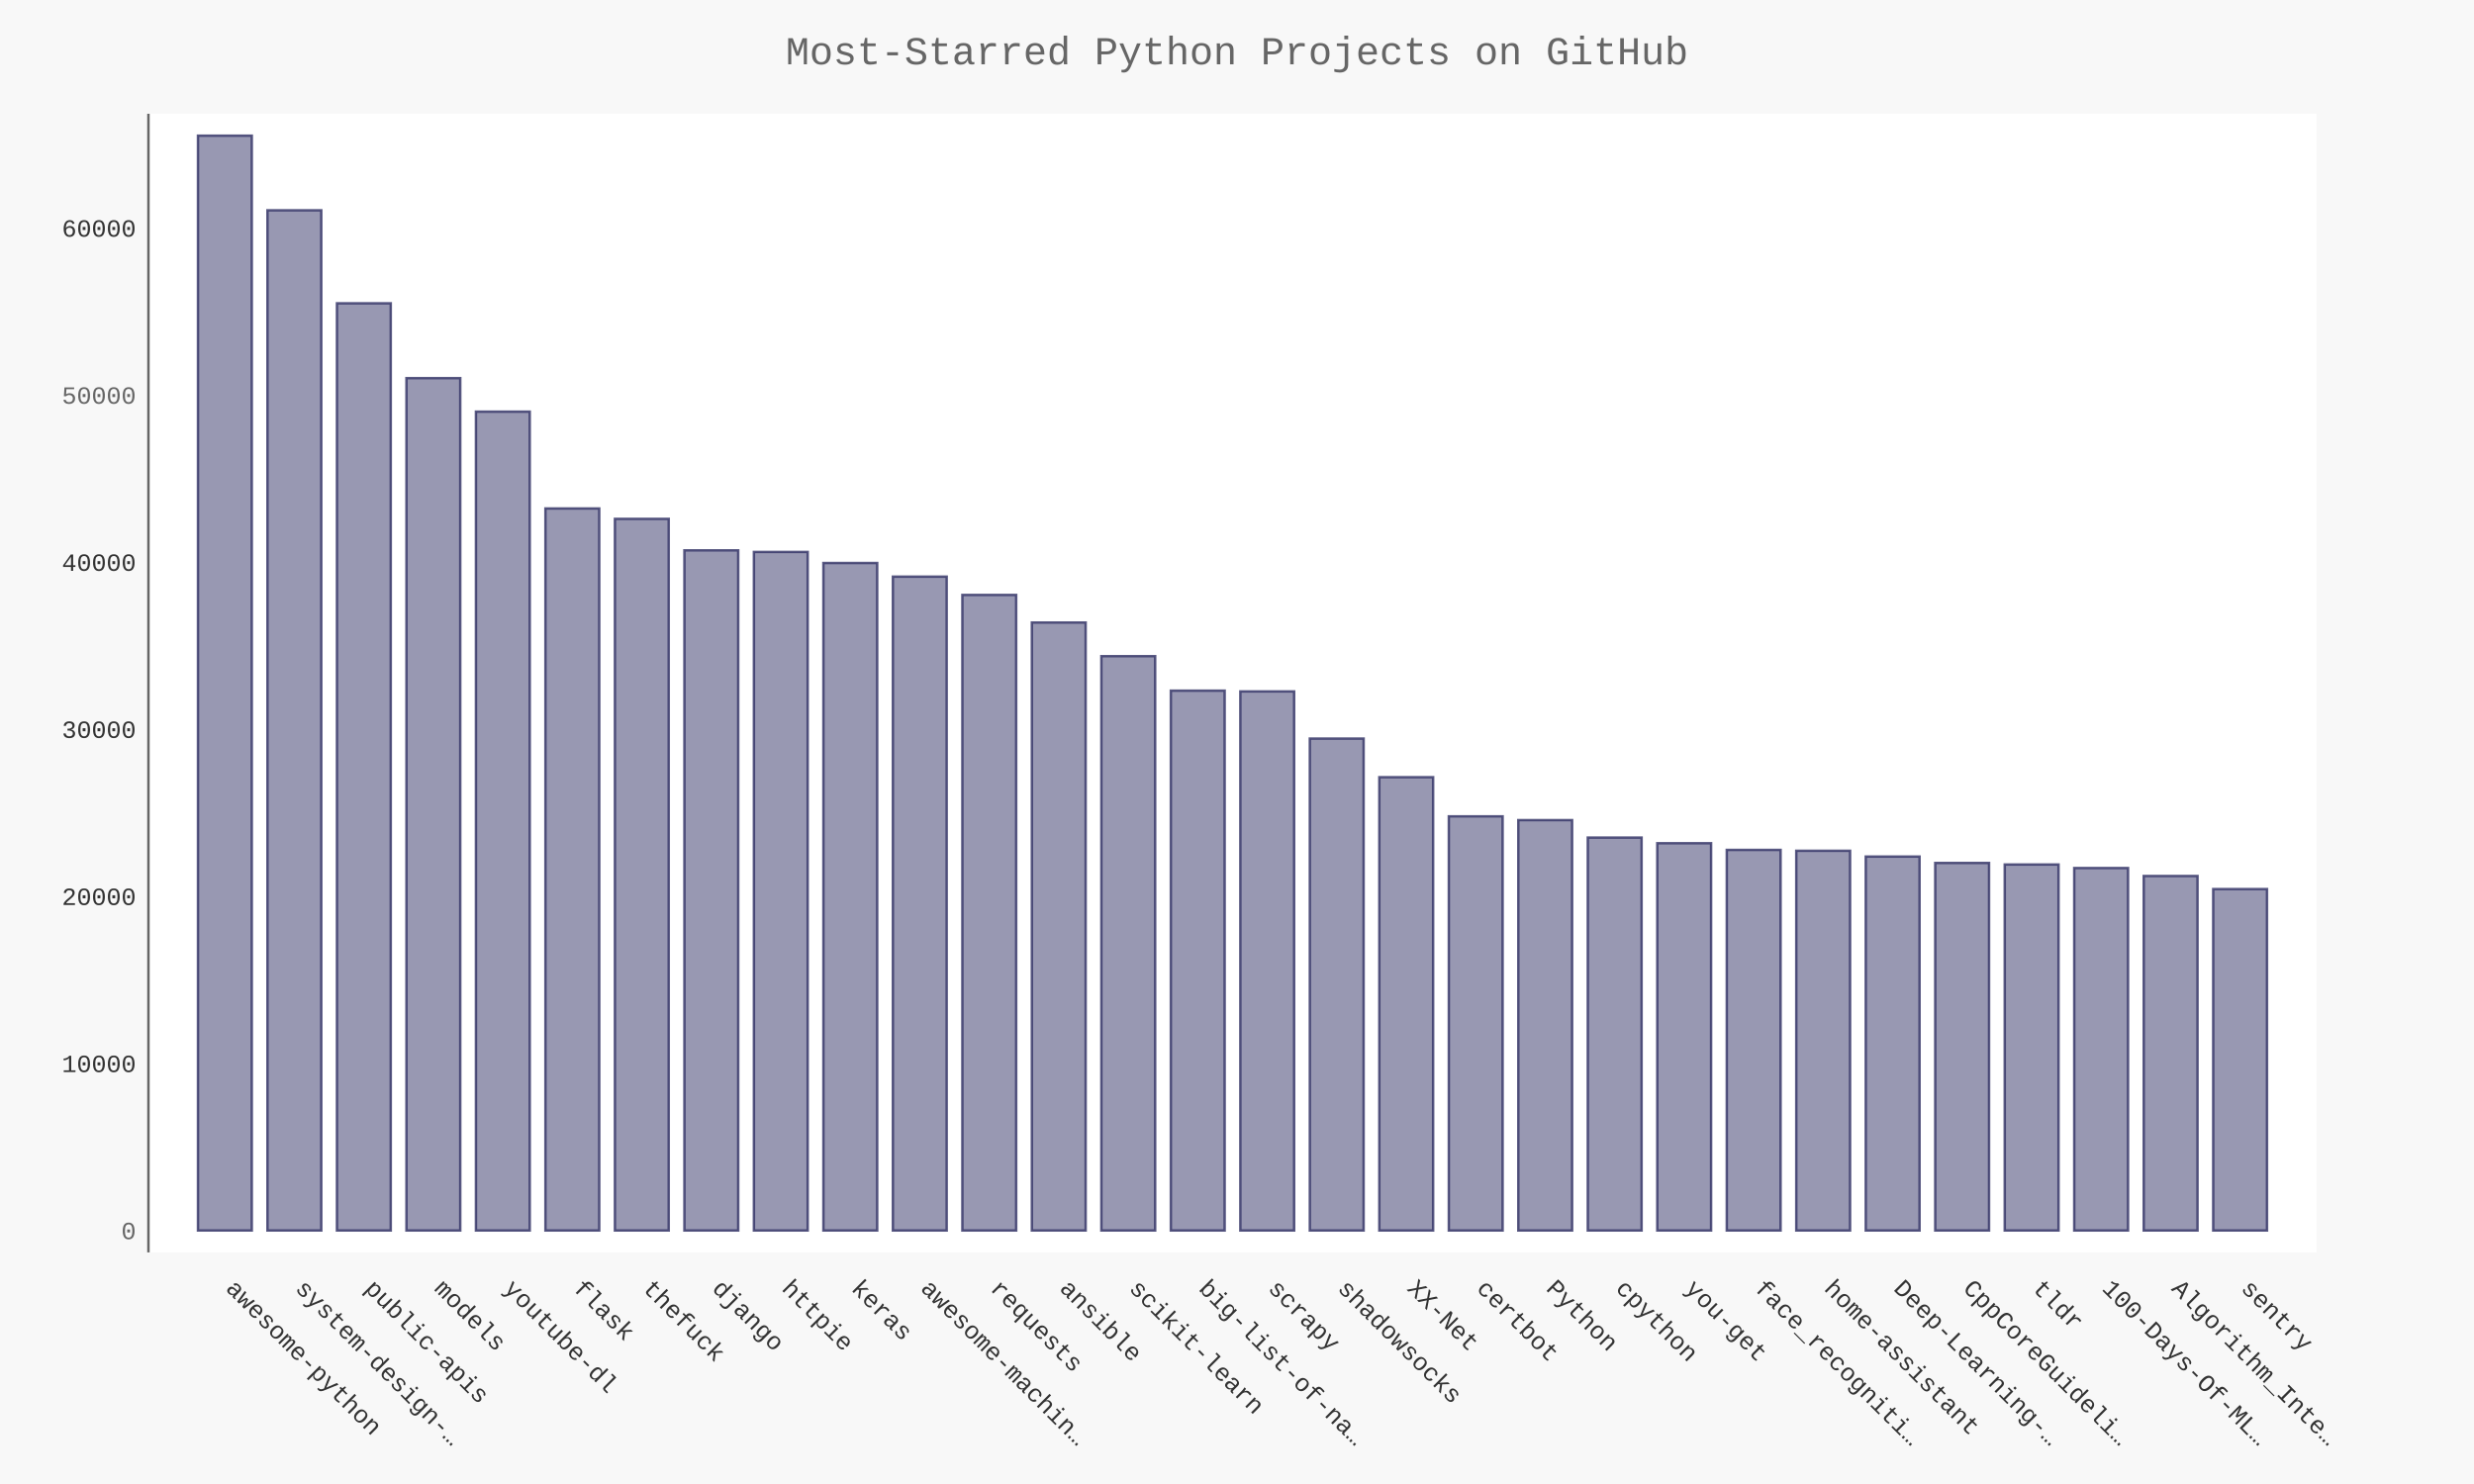
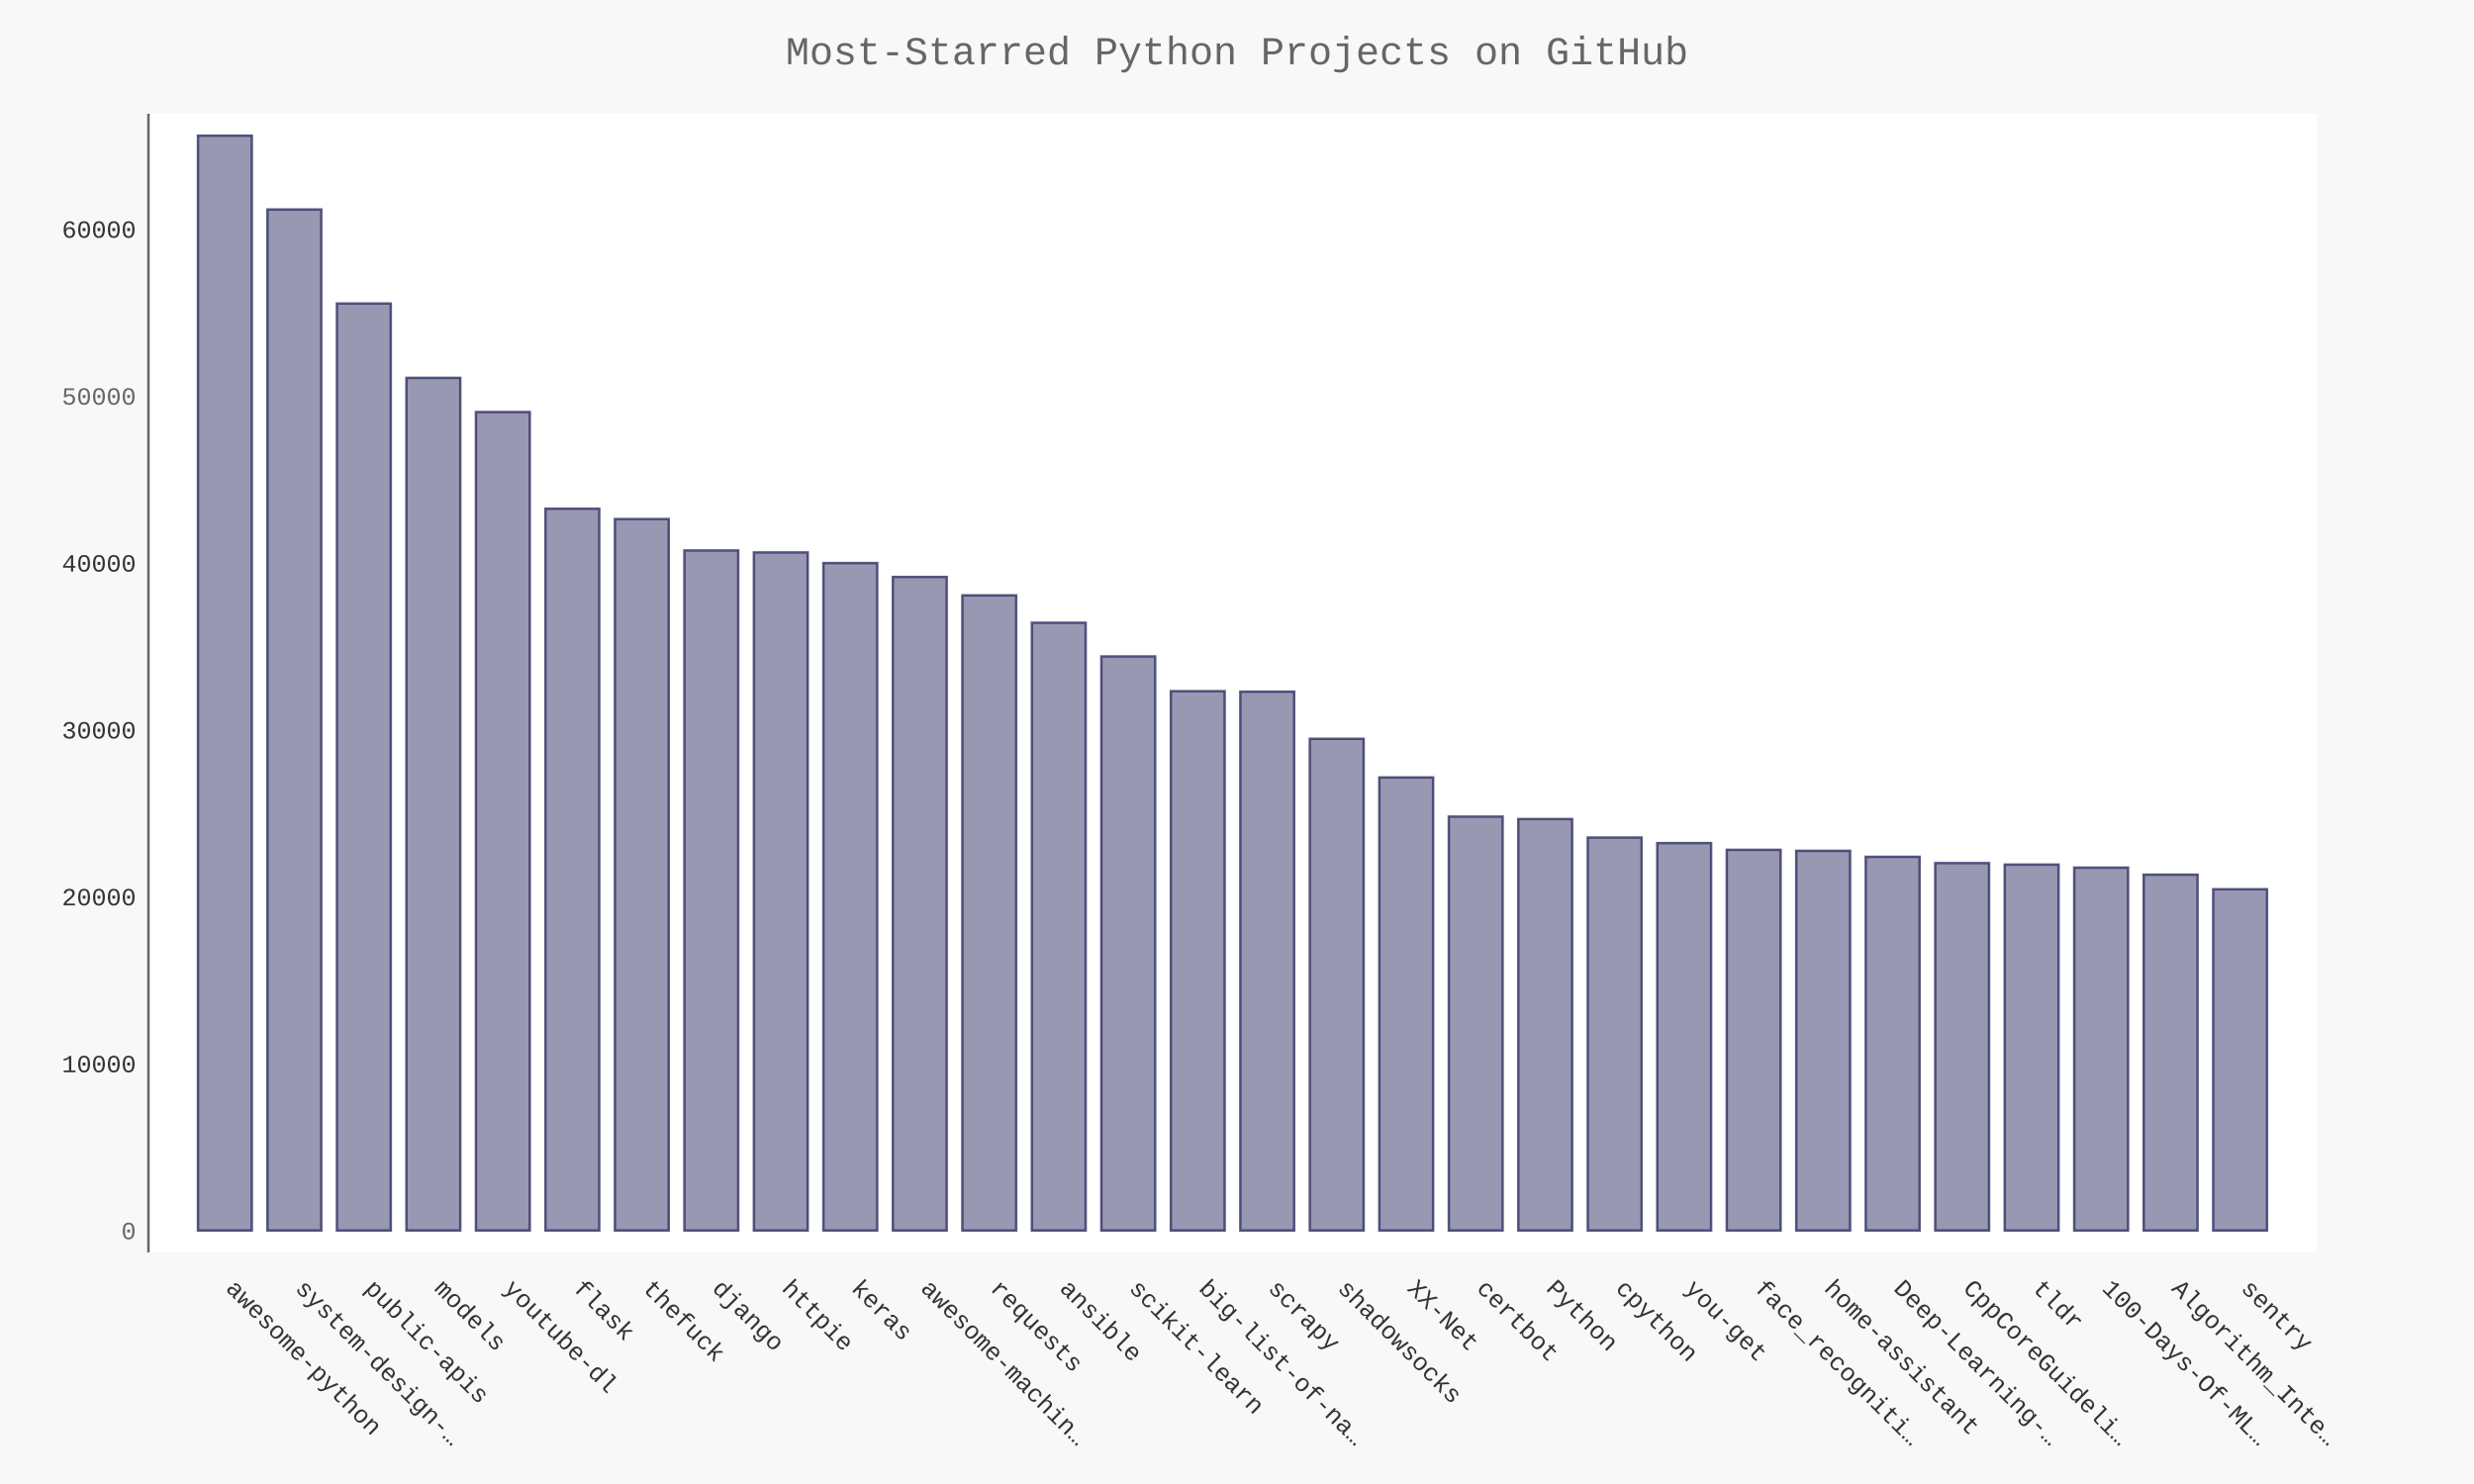
- <svg xmlns="http://www.w3.org/2000/svg" id="chart-57eab042-40bc-4422-9777-5401737759cd" class="pygal-chart" viewBox="0 0 1000 600">
+ <svg xmlns="http://www.w3.org/2000/svg" class="pygal-chart" id="chart-2e806215-e9f1-4962-9e5c-39bf62ca402a" viewBox="0 0 1000 600">
  <defs>
-     <style type="text/css">#chart-57eab042-40bc-4422-9777-5401737759cd{-webkit-user-select:none;-webkit-font-smoothing:antialiased;font-family:Consolas,"Liberation Mono",Menlo,Courier,monospace}#chart-57eab042-40bc-4422-9777-5401737759cd .title{font-family:Consolas,"Liberation Mono",Menlo,Courier,monospace;font-size:16px}#chart-57eab042-40bc-4422-9777-5401737759cd .legends .legend text{font-family:Consolas,"Liberation Mono",Menlo,Courier,monospace;font-size:14px}#chart-57eab042-40bc-4422-9777-5401737759cd .axis text{font-family:Consolas,"Liberation Mono",Menlo,Courier,monospace;font-size:10px}#chart-57eab042-40bc-4422-9777-5401737759cd .axis text.major{font-family:Consolas,"Liberation Mono",Menlo,Courier,monospace;font-size:10px}#chart-57eab042-40bc-4422-9777-5401737759cd .text-overlay text.value{font-family:Consolas,"Liberation Mono",Menlo,Courier,monospace;font-size:16px}#chart-57eab042-40bc-4422-9777-5401737759cd .text-overlay text.label{font-family:Consolas,"Liberation Mono",Menlo,Courier,monospace;font-size:10px}#chart-57eab042-40bc-4422-9777-5401737759cd .tooltip{font-family:Consolas,"Liberation Mono",Menlo,Courier,monospace;font-size:14px}#chart-57eab042-40bc-4422-9777-5401737759cd text.no_data{font-family:Consolas,"Liberation Mono",Menlo,Courier,monospace;font-size:64px}
- #chart-57eab042-40bc-4422-9777-5401737759cd{background-color:#f8f8f8}#chart-57eab042-40bc-4422-9777-5401737759cd path,#chart-57eab042-40bc-4422-9777-5401737759cd line,#chart-57eab042-40bc-4422-9777-5401737759cd rect,#chart-57eab042-40bc-4422-9777-5401737759cd circle{-webkit-transition:250ms ease-in;-moz-transition:250ms ease-in;transition:250ms ease-in}#chart-57eab042-40bc-4422-9777-5401737759cd .graph &gt; .background{fill:#f8f8f8}#chart-57eab042-40bc-4422-9777-5401737759cd .plot &gt; .background{fill:#ffffff}#chart-57eab042-40bc-4422-9777-5401737759cd .graph{fill:#333}#chart-57eab042-40bc-4422-9777-5401737759cd text.no_data{fill:#666}#chart-57eab042-40bc-4422-9777-5401737759cd .title{fill:#666}#chart-57eab042-40bc-4422-9777-5401737759cd .legends .legend text{fill:#333}#chart-57eab042-40bc-4422-9777-5401737759cd .legends .legend:hover text{fill:#666}#chart-57eab042-40bc-4422-9777-5401737759cd .axis .line{stroke:#666}#chart-57eab042-40bc-4422-9777-5401737759cd .axis .guide.line{stroke:rgba(0,0,0,0.5)}#chart-57eab042-40bc-4422-9777-5401737759cd .axis .major.line{stroke:#333}#chart-57eab042-40bc-4422-9777-5401737759cd .axis text.major{fill:#666}#chart-57eab042-40bc-4422-9777-5401737759cd .axis.y .guides:hover .guide.line,#chart-57eab042-40bc-4422-9777-5401737759cd .line-graph .axis.x .guides:hover .guide.line,#chart-57eab042-40bc-4422-9777-5401737759cd .stackedline-graph .axis.x .guides:hover .guide.line,#chart-57eab042-40bc-4422-9777-5401737759cd .xy-graph .axis.x .guides:hover .guide.line{stroke:#666}#chart-57eab042-40bc-4422-9777-5401737759cd .axis .guides:hover text{fill:#666}#chart-57eab042-40bc-4422-9777-5401737759cd .reactive{fill-opacity:.5;stroke-opacity:.8}#chart-57eab042-40bc-4422-9777-5401737759cd .ci{stroke:#333}#chart-57eab042-40bc-4422-9777-5401737759cd .reactive.active,#chart-57eab042-40bc-4422-9777-5401737759cd .active .reactive{fill-opacity:.9;stroke-opacity:.9;stroke-width:4}#chart-57eab042-40bc-4422-9777-5401737759cd .ci .reactive.active{stroke-width:1.5}#chart-57eab042-40bc-4422-9777-5401737759cd .series text{fill:#666}#chart-57eab042-40bc-4422-9777-5401737759cd .tooltip rect{fill:#ffffff;stroke:#666;-webkit-transition:opacity 250ms ease-in;-moz-transition:opacity 250ms ease-in;transition:opacity 250ms ease-in}#chart-57eab042-40bc-4422-9777-5401737759cd .tooltip .label{fill:#333}#chart-57eab042-40bc-4422-9777-5401737759cd .tooltip .label{fill:#333}#chart-57eab042-40bc-4422-9777-5401737759cd .tooltip .legend{font-size:.8em;fill:rgba(0,0,0,0.5)}#chart-57eab042-40bc-4422-9777-5401737759cd .tooltip .x_label{font-size:.6em;fill:#666}#chart-57eab042-40bc-4422-9777-5401737759cd .tooltip .xlink{font-size:.5em;text-decoration:underline}#chart-57eab042-40bc-4422-9777-5401737759cd .tooltip .value{font-size:1.5em}#chart-57eab042-40bc-4422-9777-5401737759cd .bound{font-size:.5em}#chart-57eab042-40bc-4422-9777-5401737759cd .max-value{font-size:.75em;fill:rgba(0,0,0,0.5)}#chart-57eab042-40bc-4422-9777-5401737759cd .map-element{fill:#ffffff;stroke:rgba(0,0,0,0.5) !important}#chart-57eab042-40bc-4422-9777-5401737759cd .map-element .reactive{fill-opacity:inherit;stroke-opacity:inherit}#chart-57eab042-40bc-4422-9777-5401737759cd .color-0,#chart-57eab042-40bc-4422-9777-5401737759cd .color-0 a:visited{stroke:#333366;fill:#333366}#chart-57eab042-40bc-4422-9777-5401737759cd .text-overlay .color-0 text{fill:black}
- #chart-57eab042-40bc-4422-9777-5401737759cd text.no_data{text-anchor:middle}#chart-57eab042-40bc-4422-9777-5401737759cd .guide.line{fill:none}#chart-57eab042-40bc-4422-9777-5401737759cd .centered{text-anchor:middle}#chart-57eab042-40bc-4422-9777-5401737759cd .title{text-anchor:middle}#chart-57eab042-40bc-4422-9777-5401737759cd .legends .legend text{fill-opacity:1}#chart-57eab042-40bc-4422-9777-5401737759cd .axis.x text{text-anchor:middle}#chart-57eab042-40bc-4422-9777-5401737759cd .axis.x:not(.web) text[transform]{text-anchor:start}#chart-57eab042-40bc-4422-9777-5401737759cd .axis.x:not(.web) text[transform].backwards{text-anchor:end}#chart-57eab042-40bc-4422-9777-5401737759cd .axis.y text{text-anchor:end}#chart-57eab042-40bc-4422-9777-5401737759cd .axis.y text[transform].backwards{text-anchor:start}#chart-57eab042-40bc-4422-9777-5401737759cd .axis.y2 text{text-anchor:start}#chart-57eab042-40bc-4422-9777-5401737759cd .axis.y2 text[transform].backwards{text-anchor:end}#chart-57eab042-40bc-4422-9777-5401737759cd .axis .guide.line{stroke-dasharray:4,4}#chart-57eab042-40bc-4422-9777-5401737759cd .axis .major.guide.line{stroke-dasharray:6,6}#chart-57eab042-40bc-4422-9777-5401737759cd .horizontal .axis.y .guide.line,#chart-57eab042-40bc-4422-9777-5401737759cd .horizontal .axis.y2 .guide.line,#chart-57eab042-40bc-4422-9777-5401737759cd .vertical .axis.x .guide.line{opacity:0}#chart-57eab042-40bc-4422-9777-5401737759cd .horizontal .axis.always_show .guide.line,#chart-57eab042-40bc-4422-9777-5401737759cd .vertical .axis.always_show .guide.line{opacity:1 !important}#chart-57eab042-40bc-4422-9777-5401737759cd .axis.y .guides:hover .guide.line,#chart-57eab042-40bc-4422-9777-5401737759cd .axis.y2 .guides:hover .guide.line,#chart-57eab042-40bc-4422-9777-5401737759cd .axis.x .guides:hover .guide.line{opacity:1}#chart-57eab042-40bc-4422-9777-5401737759cd .axis .guides:hover text{opacity:1}#chart-57eab042-40bc-4422-9777-5401737759cd .nofill{fill:none}#chart-57eab042-40bc-4422-9777-5401737759cd .subtle-fill{fill-opacity:.2}#chart-57eab042-40bc-4422-9777-5401737759cd .dot{stroke-width:1px;fill-opacity:1}#chart-57eab042-40bc-4422-9777-5401737759cd .dot.active{stroke-width:5px}#chart-57eab042-40bc-4422-9777-5401737759cd .dot.negative{fill:transparent}#chart-57eab042-40bc-4422-9777-5401737759cd text,#chart-57eab042-40bc-4422-9777-5401737759cd tspan{stroke:none !important}#chart-57eab042-40bc-4422-9777-5401737759cd .series text.active{opacity:1}#chart-57eab042-40bc-4422-9777-5401737759cd .tooltip rect{fill-opacity:.95;stroke-width:.5}#chart-57eab042-40bc-4422-9777-5401737759cd .tooltip text{fill-opacity:1}#chart-57eab042-40bc-4422-9777-5401737759cd .showable{visibility:hidden}#chart-57eab042-40bc-4422-9777-5401737759cd .showable.shown{visibility:visible}#chart-57eab042-40bc-4422-9777-5401737759cd .gauge-background{fill:rgba(229,229,229,1);stroke:none}#chart-57eab042-40bc-4422-9777-5401737759cd .bg-lines{stroke:#f8f8f8;stroke-width:2px}</style>
+     <style type="text/css">#chart-2e806215-e9f1-4962-9e5c-39bf62ca402a{-webkit-user-select:none;-webkit-font-smoothing:antialiased;font-family:Consolas,"Liberation Mono",Menlo,Courier,monospace}#chart-2e806215-e9f1-4962-9e5c-39bf62ca402a .title{font-family:Consolas,"Liberation Mono",Menlo,Courier,monospace;font-size:16px}#chart-2e806215-e9f1-4962-9e5c-39bf62ca402a .legends .legend text{font-family:Consolas,"Liberation Mono",Menlo,Courier,monospace;font-size:14px}#chart-2e806215-e9f1-4962-9e5c-39bf62ca402a .axis text{font-family:Consolas,"Liberation Mono",Menlo,Courier,monospace;font-size:10px}#chart-2e806215-e9f1-4962-9e5c-39bf62ca402a .axis text.major{font-family:Consolas,"Liberation Mono",Menlo,Courier,monospace;font-size:10px}#chart-2e806215-e9f1-4962-9e5c-39bf62ca402a .text-overlay text.value{font-family:Consolas,"Liberation Mono",Menlo,Courier,monospace;font-size:16px}#chart-2e806215-e9f1-4962-9e5c-39bf62ca402a .text-overlay text.label{font-family:Consolas,"Liberation Mono",Menlo,Courier,monospace;font-size:10px}#chart-2e806215-e9f1-4962-9e5c-39bf62ca402a .tooltip{font-family:Consolas,"Liberation Mono",Menlo,Courier,monospace;font-size:14px}#chart-2e806215-e9f1-4962-9e5c-39bf62ca402a text.no_data{font-family:Consolas,"Liberation Mono",Menlo,Courier,monospace;font-size:64px}
+ #chart-2e806215-e9f1-4962-9e5c-39bf62ca402a{background-color:#f8f8f8}#chart-2e806215-e9f1-4962-9e5c-39bf62ca402a path,#chart-2e806215-e9f1-4962-9e5c-39bf62ca402a line,#chart-2e806215-e9f1-4962-9e5c-39bf62ca402a rect,#chart-2e806215-e9f1-4962-9e5c-39bf62ca402a circle{-webkit-transition:250ms ease-in;-moz-transition:250ms ease-in;transition:250ms ease-in}#chart-2e806215-e9f1-4962-9e5c-39bf62ca402a .graph &gt; .background{fill:#f8f8f8}#chart-2e806215-e9f1-4962-9e5c-39bf62ca402a .plot &gt; .background{fill:#ffffff}#chart-2e806215-e9f1-4962-9e5c-39bf62ca402a .graph{fill:#333}#chart-2e806215-e9f1-4962-9e5c-39bf62ca402a text.no_data{fill:#666}#chart-2e806215-e9f1-4962-9e5c-39bf62ca402a .title{fill:#666}#chart-2e806215-e9f1-4962-9e5c-39bf62ca402a .legends .legend text{fill:#333}#chart-2e806215-e9f1-4962-9e5c-39bf62ca402a .legends .legend:hover text{fill:#666}#chart-2e806215-e9f1-4962-9e5c-39bf62ca402a .axis .line{stroke:#666}#chart-2e806215-e9f1-4962-9e5c-39bf62ca402a .axis .guide.line{stroke:rgba(0,0,0,0.5)}#chart-2e806215-e9f1-4962-9e5c-39bf62ca402a .axis .major.line{stroke:#333}#chart-2e806215-e9f1-4962-9e5c-39bf62ca402a .axis text.major{fill:#666}#chart-2e806215-e9f1-4962-9e5c-39bf62ca402a .axis.y .guides:hover .guide.line,#chart-2e806215-e9f1-4962-9e5c-39bf62ca402a .line-graph .axis.x .guides:hover .guide.line,#chart-2e806215-e9f1-4962-9e5c-39bf62ca402a .stackedline-graph .axis.x .guides:hover .guide.line,#chart-2e806215-e9f1-4962-9e5c-39bf62ca402a .xy-graph .axis.x .guides:hover .guide.line{stroke:#666}#chart-2e806215-e9f1-4962-9e5c-39bf62ca402a .axis .guides:hover text{fill:#666}#chart-2e806215-e9f1-4962-9e5c-39bf62ca402a .reactive{fill-opacity:.5;stroke-opacity:.8}#chart-2e806215-e9f1-4962-9e5c-39bf62ca402a .ci{stroke:#333}#chart-2e806215-e9f1-4962-9e5c-39bf62ca402a .reactive.active,#chart-2e806215-e9f1-4962-9e5c-39bf62ca402a .active .reactive{fill-opacity:.9;stroke-opacity:.9;stroke-width:4}#chart-2e806215-e9f1-4962-9e5c-39bf62ca402a .ci .reactive.active{stroke-width:1.5}#chart-2e806215-e9f1-4962-9e5c-39bf62ca402a .series text{fill:#666}#chart-2e806215-e9f1-4962-9e5c-39bf62ca402a .tooltip rect{fill:#ffffff;stroke:#666;-webkit-transition:opacity 250ms ease-in;-moz-transition:opacity 250ms ease-in;transition:opacity 250ms ease-in}#chart-2e806215-e9f1-4962-9e5c-39bf62ca402a .tooltip .label{fill:#333}#chart-2e806215-e9f1-4962-9e5c-39bf62ca402a .tooltip .label{fill:#333}#chart-2e806215-e9f1-4962-9e5c-39bf62ca402a .tooltip .legend{font-size:.8em;fill:rgba(0,0,0,0.5)}#chart-2e806215-e9f1-4962-9e5c-39bf62ca402a .tooltip .x_label{font-size:.6em;fill:#666}#chart-2e806215-e9f1-4962-9e5c-39bf62ca402a .tooltip .xlink{font-size:.5em;text-decoration:underline}#chart-2e806215-e9f1-4962-9e5c-39bf62ca402a .tooltip .value{font-size:1.5em}#chart-2e806215-e9f1-4962-9e5c-39bf62ca402a .bound{font-size:.5em}#chart-2e806215-e9f1-4962-9e5c-39bf62ca402a .max-value{font-size:.75em;fill:rgba(0,0,0,0.5)}#chart-2e806215-e9f1-4962-9e5c-39bf62ca402a .map-element{fill:#ffffff;stroke:rgba(0,0,0,0.5) !important}#chart-2e806215-e9f1-4962-9e5c-39bf62ca402a .map-element .reactive{fill-opacity:inherit;stroke-opacity:inherit}#chart-2e806215-e9f1-4962-9e5c-39bf62ca402a .color-0,#chart-2e806215-e9f1-4962-9e5c-39bf62ca402a .color-0 a:visited{stroke:#333366;fill:#333366}#chart-2e806215-e9f1-4962-9e5c-39bf62ca402a .text-overlay .color-0 text{fill:black}
+ #chart-2e806215-e9f1-4962-9e5c-39bf62ca402a text.no_data{text-anchor:middle}#chart-2e806215-e9f1-4962-9e5c-39bf62ca402a .guide.line{fill:none}#chart-2e806215-e9f1-4962-9e5c-39bf62ca402a .centered{text-anchor:middle}#chart-2e806215-e9f1-4962-9e5c-39bf62ca402a .title{text-anchor:middle}#chart-2e806215-e9f1-4962-9e5c-39bf62ca402a .legends .legend text{fill-opacity:1}#chart-2e806215-e9f1-4962-9e5c-39bf62ca402a .axis.x text{text-anchor:middle}#chart-2e806215-e9f1-4962-9e5c-39bf62ca402a .axis.x:not(.web) text[transform]{text-anchor:start}#chart-2e806215-e9f1-4962-9e5c-39bf62ca402a .axis.x:not(.web) text[transform].backwards{text-anchor:end}#chart-2e806215-e9f1-4962-9e5c-39bf62ca402a .axis.y text{text-anchor:end}#chart-2e806215-e9f1-4962-9e5c-39bf62ca402a .axis.y text[transform].backwards{text-anchor:start}#chart-2e806215-e9f1-4962-9e5c-39bf62ca402a .axis.y2 text{text-anchor:start}#chart-2e806215-e9f1-4962-9e5c-39bf62ca402a .axis.y2 text[transform].backwards{text-anchor:end}#chart-2e806215-e9f1-4962-9e5c-39bf62ca402a .axis .guide.line{stroke-dasharray:4,4}#chart-2e806215-e9f1-4962-9e5c-39bf62ca402a .axis .major.guide.line{stroke-dasharray:6,6}#chart-2e806215-e9f1-4962-9e5c-39bf62ca402a .horizontal .axis.y .guide.line,#chart-2e806215-e9f1-4962-9e5c-39bf62ca402a .horizontal .axis.y2 .guide.line,#chart-2e806215-e9f1-4962-9e5c-39bf62ca402a .vertical .axis.x .guide.line{opacity:0}#chart-2e806215-e9f1-4962-9e5c-39bf62ca402a .horizontal .axis.always_show .guide.line,#chart-2e806215-e9f1-4962-9e5c-39bf62ca402a .vertical .axis.always_show .guide.line{opacity:1 !important}#chart-2e806215-e9f1-4962-9e5c-39bf62ca402a .axis.y .guides:hover .guide.line,#chart-2e806215-e9f1-4962-9e5c-39bf62ca402a .axis.y2 .guides:hover .guide.line,#chart-2e806215-e9f1-4962-9e5c-39bf62ca402a .axis.x .guides:hover .guide.line{opacity:1}#chart-2e806215-e9f1-4962-9e5c-39bf62ca402a .axis .guides:hover text{opacity:1}#chart-2e806215-e9f1-4962-9e5c-39bf62ca402a .nofill{fill:none}#chart-2e806215-e9f1-4962-9e5c-39bf62ca402a .subtle-fill{fill-opacity:.2}#chart-2e806215-e9f1-4962-9e5c-39bf62ca402a .dot{stroke-width:1px;fill-opacity:1}#chart-2e806215-e9f1-4962-9e5c-39bf62ca402a .dot.active{stroke-width:5px}#chart-2e806215-e9f1-4962-9e5c-39bf62ca402a .dot.negative{fill:transparent}#chart-2e806215-e9f1-4962-9e5c-39bf62ca402a text,#chart-2e806215-e9f1-4962-9e5c-39bf62ca402a tspan{stroke:none !important}#chart-2e806215-e9f1-4962-9e5c-39bf62ca402a .series text.active{opacity:1}#chart-2e806215-e9f1-4962-9e5c-39bf62ca402a .tooltip rect{fill-opacity:.95;stroke-width:.5}#chart-2e806215-e9f1-4962-9e5c-39bf62ca402a .tooltip text{fill-opacity:1}#chart-2e806215-e9f1-4962-9e5c-39bf62ca402a .showable{visibility:hidden}#chart-2e806215-e9f1-4962-9e5c-39bf62ca402a .showable.shown{visibility:visible}#chart-2e806215-e9f1-4962-9e5c-39bf62ca402a .gauge-background{fill:rgba(229,229,229,1);stroke:none}#chart-2e806215-e9f1-4962-9e5c-39bf62ca402a .bg-lines{stroke:#f8f8f8;stroke-width:2px}</style>
  </defs>
  <g class="graph bar-graph vertical">
    <rect class="background" height="600" width="1000" x="0" y="0" />
    <g class="plot" transform="translate(60, 46)">
      <rect class="background" height="460.36" width="876.36" x="0" y="0" />
      <g class="axis y">
        <g class="guides">
          <text class="major" x="-5" y="455.007">0</text>
        </g>
        <g class="guides">
-           <text class="" x="-5" y="387.453">10000</text>
-         </g>
-         <g class="guides">
-           <text class="" x="-5" y="319.899">20000</text>
-         </g>
-         <g class="guides">
-           <text class="" x="-5" y="252.345">30000</text>
-         </g>
-         <g class="guides">
-           <text class="" x="-5" y="184.791">40000</text>
-         </g>
-         <g class="guides">
-           <text class="major" x="-5" y="117.237">50000</text>
-         </g>
-         <g class="guides">
-           <text class="" x="-5" y="49.683">60000</text>
+           <text class="" x="-5" y="387.527">10000</text>
+         </g>
+         <g class="guides">
+           <text class="" x="-5" y="320.048">20000</text>
+         </g>
+         <g class="guides">
+           <text class="" x="-5" y="252.568">30000</text>
+         </g>
+         <g class="guides">
+           <text class="" x="-5" y="185.088">40000</text>
+         </g>
+         <g class="guides">
+           <text class="major" x="-5" y="117.608">50000</text>
+         </g>
+         <g class="guides">
+           <text class="" x="-5" y="50.128">60000</text>
        </g>
      </g>
      <g class="axis x">
        <path class="line" d="M0 0 v460.36" />
        <g class="guides">
          <path class="guide line" d="M30.897 0 v460.36" />
-           <text class="" x="30.897" y="475.36" transform="rotate(45 30.89732 475.3604)">awesome-python</text>
+           <text class="" transform="rotate(45 30.89732 475.3604)" x="30.897" y="475.36">awesome-python</text>
        </g>
        <g class="guides">
          <path class="guide line" d="M58.986 0 v460.36" />
-           <text class="" x="58.986" y="475.36" transform="rotate(45 58.9858 475.3604)">system-design-…</text>
+           <text class="" transform="rotate(45 58.9858 475.3604)" x="58.986" y="475.36">system-design-…</text>
        </g>
        <g class="guides">
          <path class="guide line" d="M87.074 0 v460.36" />
-           <text class="" x="87.074" y="475.36" transform="rotate(45 87.07427 475.3604)">public-apis</text>
+           <text class="" transform="rotate(45 87.07427 475.3604)" x="87.074" y="475.36">public-apis</text>
        </g>
        <g class="guides">
          <path class="guide line" d="M115.163 0 v460.36" />
-           <text class="" x="115.163" y="475.36" transform="rotate(45 115.1627 475.3604)">models</text>
+           <text class="" transform="rotate(45 115.1627 475.3604)" x="115.163" y="475.36">models</text>
        </g>
        <g class="guides">
          <path class="guide line" d="M143.251 0 v460.36" />
-           <text class="" x="143.251" y="475.36" transform="rotate(45 143.2512 475.3604)">youtube-dl</text>
+           <text class="" transform="rotate(45 143.2512 475.3604)" x="143.251" y="475.36">youtube-dl</text>
        </g>
        <g class="guides">
          <path class="guide line" d="M171.34 0 v460.36" />
-           <text class="" x="171.34" y="475.36" transform="rotate(45 171.3397 475.3604)">flask</text>
+           <text class="" transform="rotate(45 171.3397 475.3604)" x="171.34" y="475.36">flask</text>
        </g>
        <g class="guides">
          <path class="guide line" d="M199.428 0 v460.36" />
-           <text class="" x="199.428" y="475.36" transform="rotate(45 199.4282 475.3604)">thefuck</text>
+           <text class="" transform="rotate(45 199.4282 475.3604)" x="199.428" y="475.36">thefuck</text>
        </g>
        <g class="guides">
          <path class="guide line" d="M227.517 0 v460.36" />
-           <text class="" x="227.517" y="475.36" transform="rotate(45 227.5166 475.3604)">django</text>
+           <text class="" transform="rotate(45 227.5166 475.3604)" x="227.517" y="475.36">django</text>
        </g>
        <g class="guides">
          <path class="guide line" d="M255.605 0 v460.36" />
-           <text class="" x="255.605" y="475.36" transform="rotate(45 255.6051 475.3604)">httpie</text>
+           <text class="" transform="rotate(45 255.6051 475.3604)" x="255.605" y="475.36">httpie</text>
        </g>
        <g class="guides">
          <path class="guide line" d="M283.694 0 v460.36" />
-           <text class="" x="283.694" y="475.36" transform="rotate(45 283.6936 475.3604)">keras</text>
+           <text class="" transform="rotate(45 283.6936 475.3604)" x="283.694" y="475.36">keras</text>
        </g>
        <g class="guides">
          <path class="guide line" d="M311.782 0 v460.36" />
-           <text class="" x="311.782" y="475.36" transform="rotate(45 311.7821 475.3604)">awesome-machin…</text>
+           <text class="" transform="rotate(45 311.7821 475.3604)" x="311.782" y="475.36">awesome-machin…</text>
        </g>
        <g class="guides">
          <path class="guide line" d="M339.871 0 v460.36" />
-           <text class="" x="339.871" y="475.36" transform="rotate(45 339.8705 475.3604)">requests</text>
+           <text class="" transform="rotate(45 339.8705 475.3604)" x="339.871" y="475.36">requests</text>
        </g>
        <g class="guides">
          <path class="guide line" d="M367.959 0 v460.36" />
-           <text class="" x="367.959" y="475.36" transform="rotate(45 367.959 475.3604)">ansible</text>
+           <text class="" transform="rotate(45 367.959 475.3604)" x="367.959" y="475.36">ansible</text>
        </g>
        <g class="guides">
          <path class="guide line" d="M396.047 0 v460.36" />
-           <text class="" x="396.047" y="475.36" transform="rotate(45 396.0475 475.3604)">scikit-learn</text>
+           <text class="" transform="rotate(45 396.0475 475.3604)" x="396.047" y="475.36">scikit-learn</text>
        </g>
        <g class="guides">
          <path class="guide line" d="M424.136 0 v460.36" />
-           <text class="" x="424.136" y="475.36" transform="rotate(45 424.136 475.3604)">big-list-of-na…</text>
+           <text class="" transform="rotate(45 424.136 475.3604)" x="424.136" y="475.36">big-list-of-na…</text>
        </g>
        <g class="guides">
          <path class="guide line" d="M452.224 0 v460.36" />
-           <text class="" x="452.224" y="475.36" transform="rotate(45 452.2244 475.3604)">scrapy</text>
+           <text class="" transform="rotate(45 452.2244 475.3604)" x="452.224" y="475.36">scrapy</text>
        </g>
        <g class="guides">
          <path class="guide line" d="M480.313 0 v460.36" />
-           <text class="" x="480.313" y="475.36" transform="rotate(45 480.3129 475.3604)">shadowsocks</text>
+           <text class="" transform="rotate(45 480.3129 475.3604)" x="480.313" y="475.36">shadowsocks</text>
        </g>
        <g class="guides">
          <path class="guide line" d="M508.401 0 v460.36" />
-           <text class="" x="508.401" y="475.36" transform="rotate(45 508.4014 475.3604)">XX-Net</text>
+           <text class="" transform="rotate(45 508.4014 475.3604)" x="508.401" y="475.36">XX-Net</text>
        </g>
        <g class="guides">
          <path class="guide line" d="M536.49 0 v460.36" />
-           <text class="" x="536.49" y="475.36" transform="rotate(45 536.4899 475.3604)">certbot</text>
+           <text class="" transform="rotate(45 536.4899 475.3604)" x="536.49" y="475.36">certbot</text>
        </g>
        <g class="guides">
          <path class="guide line" d="M564.578 0 v460.36" />
-           <text class="" x="564.578" y="475.36" transform="rotate(45 564.5783 475.3604)">Python</text>
+           <text class="" transform="rotate(45 564.5783 475.3604)" x="564.578" y="475.36">Python</text>
        </g>
        <g class="guides">
          <path class="guide line" d="M592.667 0 v460.36" />
-           <text class="" x="592.667" y="475.36" transform="rotate(45 592.6668 475.3604)">cpython</text>
+           <text class="" transform="rotate(45 592.6668 475.3604)" x="592.667" y="475.36">cpython</text>
        </g>
        <g class="guides">
          <path class="guide line" d="M620.755 0 v460.36" />
-           <text class="" x="620.755" y="475.36" transform="rotate(45 620.7553 475.3604)">you-get</text>
+           <text class="" transform="rotate(45 620.7553 475.3604)" x="620.755" y="475.36">you-get</text>
        </g>
        <g class="guides">
          <path class="guide line" d="M648.844 0 v460.36" />
-           <text class="" x="648.844" y="475.36" transform="rotate(45 648.8438 475.3604)">face_recogniti…</text>
+           <text class="" transform="rotate(45 648.8438 475.3604)" x="648.844" y="475.36">face_recogniti…</text>
        </g>
        <g class="guides">
          <path class="guide line" d="M676.932 0 v460.36" />
-           <text class="" x="676.932" y="475.36" transform="rotate(45 676.9322 475.3604)">home-assistant</text>
+           <text class="" transform="rotate(45 676.9322 475.3604)" x="676.932" y="475.36">home-assistant</text>
        </g>
        <g class="guides">
          <path class="guide line" d="M705.021 0 v460.36" />
-           <text class="" x="705.021" y="475.36" transform="rotate(45 705.0207 475.3604)">Deep-Learning-…</text>
+           <text class="" transform="rotate(45 705.0207 475.3604)" x="705.021" y="475.36">Deep-Learning-…</text>
        </g>
        <g class="guides">
          <path class="guide line" d="M733.109 0 v460.36" />
-           <text class="" x="733.109" y="475.36" transform="rotate(45 733.1092 475.3604)">CppCoreGuideli…</text>
+           <text class="" transform="rotate(45 733.1092 475.3604)" x="733.109" y="475.36">CppCoreGuideli…</text>
        </g>
        <g class="guides">
          <path class="guide line" d="M761.198 0 v460.36" />
-           <text class="" x="761.198" y="475.36" transform="rotate(45 761.1976 475.3604)">tldr</text>
+           <text class="" transform="rotate(45 761.1976 475.3604)" x="761.198" y="475.36">tldr</text>
        </g>
        <g class="guides">
          <path class="guide line" d="M789.286 0 v460.36" />
-           <text class="" x="789.286" y="475.36" transform="rotate(45 789.2861 475.3604)">100-Days-Of-ML…</text>
+           <text class="" transform="rotate(45 789.2861 475.3604)" x="789.286" y="475.36">100-Days-Of-ML…</text>
        </g>
        <g class="guides">
          <path class="guide line" d="M817.375 0 v460.36" />
-           <text class="" x="817.375" y="475.36" transform="rotate(45 817.3746 475.3604)">Algorithm_Inte…</text>
+           <text class="" transform="rotate(45 817.3746 475.3604)" x="817.375" y="475.36">Algorithm_Inte…</text>
        </g>
        <g class="guides">
          <path class="guide line" d="M845.463 0 v460.36" />
-           <text class="" x="845.463" y="475.36" transform="rotate(45 845.4631 475.3604)">sentry</text>
+           <text class="" transform="rotate(45 845.4631 475.3604)" x="845.463" y="475.36">sentry</text>
        </g>
      </g>
      <g class="series serie-0 color-0">
        <g class="bars">
          <g class="bar">
            <rect class="rect reactive tooltip-trigger" height="442.654" rx="0" ry="0" width="21.752" x="20.021" y="8.853" />
          </g>
          <g class="bar">
-             <rect class="rect reactive tooltip-trigger" height="412.478" rx="0" ry="0" width="21.752" x="48.11" y="39.029" />
-           </g>
-           <g class="bar">
-             <rect class="rect reactive tooltip-trigger" height="374.877" rx="0" ry="0" width="21.752" x="76.198" y="76.63" />
-           </g>
-           <g class="bar">
-             <rect class="rect reactive tooltip-trigger" height="344.627" rx="0" ry="0" width="21.752" x="104.287" y="106.881" />
-           </g>
-           <g class="bar">
-             <rect class="rect reactive tooltip-trigger" height="331.075" rx="0" ry="0" width="21.752" x="132.375" y="120.432" />
-           </g>
-           <g class="bar">
-             <rect class="rect reactive tooltip-trigger" height="291.928" rx="0" ry="0" width="21.752" x="160.464" y="159.58" />
-           </g>
-           <g class="bar">
-             <rect class="rect reactive tooltip-trigger" height="287.719" rx="0" ry="0" width="21.752" x="188.552" y="163.788" />
-           </g>
-           <g class="bar">
-             <rect class="rect reactive tooltip-trigger" height="274.999" rx="0" ry="0" width="21.752" x="216.641" y="176.509" />
-           </g>
-           <g class="bar">
-             <rect class="rect reactive tooltip-trigger" height="274.35" rx="0" ry="0" width="21.752" x="244.729" y="177.157" />
-           </g>
-           <g class="bar">
-             <rect class="rect reactive tooltip-trigger" height="269.885" rx="0" ry="0" width="21.752" x="272.818" y="181.622" />
-           </g>
-           <g class="bar">
-             <rect class="rect reactive tooltip-trigger" height="264.366" rx="0" ry="0" width="21.752" x="300.906" y="187.142" />
-           </g>
-           <g class="bar">
-             <rect class="rect reactive tooltip-trigger" height="256.969" rx="0" ry="0" width="21.752" x="328.995" y="194.539" />
-           </g>
-           <g class="bar">
-             <rect class="rect reactive tooltip-trigger" height="245.815" rx="0" ry="0" width="21.752" x="357.083" y="205.692" />
-           </g>
-           <g class="bar">
-             <rect class="rect reactive tooltip-trigger" height="232.21" rx="0" ry="0" width="21.752" x="385.172" y="219.297" />
-           </g>
-           <g class="bar">
-             <rect class="rect reactive tooltip-trigger" height="218.274" rx="0" ry="0" width="21.752" x="413.26" y="233.234" />
-           </g>
-           <g class="bar">
-             <rect class="rect reactive tooltip-trigger" height="217.956" rx="0" ry="0" width="21.752" x="441.349" y="233.551" />
-           </g>
-           <g class="bar">
-             <rect class="rect reactive tooltip-trigger" height="198.892" rx="0" ry="0" width="21.752" x="469.437" y="252.615" />
-           </g>
-           <g class="bar">
-             <rect class="rect reactive tooltip-trigger" height="183.274" rx="0" ry="0" width="21.752" x="497.526" y="268.233" />
-           </g>
-           <g class="bar">
-             <rect class="rect reactive tooltip-trigger" height="167.453" rx="0" ry="0" width="21.752" x="525.614" y="284.054" />
-           </g>
-           <g class="bar">
-             <rect class="rect reactive tooltip-trigger" height="165.926" rx="0" ry="0" width="21.752" x="553.702" y="285.581" />
-           </g>
-           <g class="bar">
-             <rect class="rect reactive tooltip-trigger" height="158.86" rx="0" ry="0" width="21.752" x="581.791" y="292.647" />
-           </g>
-           <g class="bar">
-             <rect class="rect reactive tooltip-trigger" height="156.583" rx="0" ry="0" width="21.752" x="609.879" y="294.924" />
-           </g>
-           <g class="bar">
-             <rect class="rect reactive tooltip-trigger" height="153.881" rx="0" ry="0" width="21.752" x="637.968" y="297.626" />
-           </g>
-           <g class="bar">
-             <rect class="rect reactive tooltip-trigger" height="153.53" rx="0" ry="0" width="21.752" x="666.056" y="297.977" />
-           </g>
-           <g class="bar">
-             <rect class="rect reactive tooltip-trigger" height="151.186" rx="0" ry="0" width="21.752" x="694.145" y="300.321" />
-           </g>
-           <g class="bar">
-             <rect class="rect reactive tooltip-trigger" height="148.605" rx="0" ry="0" width="21.752" x="722.233" y="302.902" />
-           </g>
-           <g class="bar">
-             <rect class="rect reactive tooltip-trigger" height="147.977" rx="0" ry="0" width="21.752" x="750.322" y="303.53" />
-           </g>
-           <g class="bar">
-             <rect class="rect reactive tooltip-trigger" height="146.552" rx="0" ry="0" width="21.752" x="778.41" y="304.956" />
-           </g>
-           <g class="bar">
-             <rect class="rect reactive tooltip-trigger" height="143.329" rx="0" ry="0" width="21.752" x="806.499" y="308.178" />
-           </g>
-           <g class="bar">
-             <rect class="rect reactive tooltip-trigger" height="138.04" rx="0" ry="0" width="21.752" x="834.587" y="313.467" />
+             <rect class="rect reactive tooltip-trigger" height="412.808" rx="0" ry="0" width="21.752" x="48.11" y="38.699" />
+           </g>
+           <g class="bar">
+             <rect class="rect reactive tooltip-trigger" height="374.79" rx="0" ry="0" width="21.752" x="76.198" y="76.718" />
+           </g>
+           <g class="bar">
+             <rect class="rect reactive tooltip-trigger" height="344.734" rx="0" ry="0" width="21.752" x="104.287" y="106.773" />
+           </g>
+           <g class="bar">
+             <rect class="rect reactive tooltip-trigger" height="330.914" rx="0" ry="0" width="21.752" x="132.375" y="120.593" />
+           </g>
+           <g class="bar">
+             <rect class="rect reactive tooltip-trigger" height="291.823" rx="0" ry="0" width="21.752" x="160.464" y="159.684" />
+           </g>
+           <g class="bar">
+             <rect class="rect reactive tooltip-trigger" height="287.646" rx="0" ry="0" width="21.752" x="188.552" y="163.861" />
+           </g>
+           <g class="bar">
+             <rect class="rect reactive tooltip-trigger" height="274.947" rx="0" ry="0" width="21.752" x="216.641" y="176.561" />
+           </g>
+           <g class="bar">
+             <rect class="rect reactive tooltip-trigger" height="274.15" rx="0" ry="0" width="21.752" x="244.729" y="177.357" />
+           </g>
+           <g class="bar">
+             <rect class="rect reactive tooltip-trigger" height="269.859" rx="0" ry="0" width="21.752" x="272.818" y="181.649" />
+           </g>
+           <g class="bar">
+             <rect class="rect reactive tooltip-trigger" height="264.231" rx="0" ry="0" width="21.752" x="300.906" y="187.277" />
+           </g>
+           <g class="bar">
+             <rect class="rect reactive tooltip-trigger" height="256.795" rx="0" ry="0" width="21.752" x="328.995" y="194.713" />
+           </g>
+           <g class="bar">
+             <rect class="rect reactive tooltip-trigger" height="245.721" rx="0" ry="0" width="21.752" x="357.083" y="205.786" />
+           </g>
+           <g class="bar">
+             <rect class="rect reactive tooltip-trigger" height="232.097" rx="0" ry="0" width="21.752" x="385.172" y="219.41" />
+           </g>
+           <g class="bar">
+             <rect class="rect reactive tooltip-trigger" height="218.054" rx="0" ry="0" width="21.752" x="413.26" y="233.453" />
+           </g>
+           <g class="bar">
+             <rect class="rect reactive tooltip-trigger" height="217.852" rx="0" ry="0" width="21.752" x="441.349" y="233.655" />
+           </g>
+           <g class="bar">
+             <rect class="rect reactive tooltip-trigger" height="198.809" rx="0" ry="0" width="21.752" x="469.437" y="252.698" />
+           </g>
+           <g class="bar">
+             <rect class="rect reactive tooltip-trigger" height="183.174" rx="0" ry="0" width="21.752" x="497.526" y="268.333" />
+           </g>
+           <g class="bar">
+             <rect class="rect reactive tooltip-trigger" height="167.336" rx="0" ry="0" width="21.752" x="525.614" y="284.171" />
+           </g>
+           <g class="bar">
+             <rect class="rect reactive tooltip-trigger" height="166.358" rx="0" ry="0" width="21.752" x="553.702" y="285.149" />
+           </g>
+           <g class="bar">
+             <rect class="rect reactive tooltip-trigger" height="158.881" rx="0" ry="0" width="21.752" x="581.791" y="292.626" />
+           </g>
+           <g class="bar">
+             <rect class="rect reactive tooltip-trigger" height="156.641" rx="0" ry="0" width="21.752" x="609.879" y="294.866" />
+           </g>
+           <g class="bar">
+             <rect class="rect reactive tooltip-trigger" height="153.922" rx="0" ry="0" width="21.752" x="637.968" y="297.586" />
+           </g>
+           <g class="bar">
+             <rect class="rect reactive tooltip-trigger" height="153.523" rx="0" ry="0" width="21.752" x="666.056" y="297.984" />
+           </g>
+           <g class="bar">
+             <rect class="rect reactive tooltip-trigger" height="151.087" rx="0" ry="0" width="21.752" x="694.145" y="300.42" />
+           </g>
+           <g class="bar">
+             <rect class="rect reactive tooltip-trigger" height="148.557" rx="0" ry="0" width="21.752" x="722.233" y="302.95" />
+           </g>
+           <g class="bar">
+             <rect class="rect reactive tooltip-trigger" height="147.943" rx="0" ry="0" width="21.752" x="750.322" y="303.565" />
+           </g>
+           <g class="bar">
+             <rect class="rect reactive tooltip-trigger" height="146.715" rx="0" ry="0" width="21.752" x="778.41" y="304.793" />
+           </g>
+           <g class="bar">
+             <rect class="rect reactive tooltip-trigger" height="143.867" rx="0" ry="0" width="21.752" x="806.499" y="307.64" />
+           </g>
+           <g class="bar">
+             <rect class="rect reactive tooltip-trigger" height="137.969" rx="0" ry="0" width="21.752" x="834.587" y="313.538" />
          </g>
        </g>
      </g>
    </g>
    <g class="titles">
      <text class="title plot_title" x="500.0" y="26">Most-Starred Python Projects on GitHub</text>
    </g>
    <g class="plot overlay" transform="translate(60, 46)">
      <g class="series serie-0 color-0" />
    </g>
    <g class="plot text-overlay" transform="translate(60, 46)">
      <g class="series serie-0 color-0" />
    </g>
    <g class="plot tooltip-overlay" transform="translate(60, 46)">
      <g class="tooltip" style="opacity: 0" transform="translate(0 0)">
        <rect class="tooltip-box" height="0" rx="0" ry="0" width="0" />
        <g class="text" />
      </g>
    </g>
  </g>
</svg>
